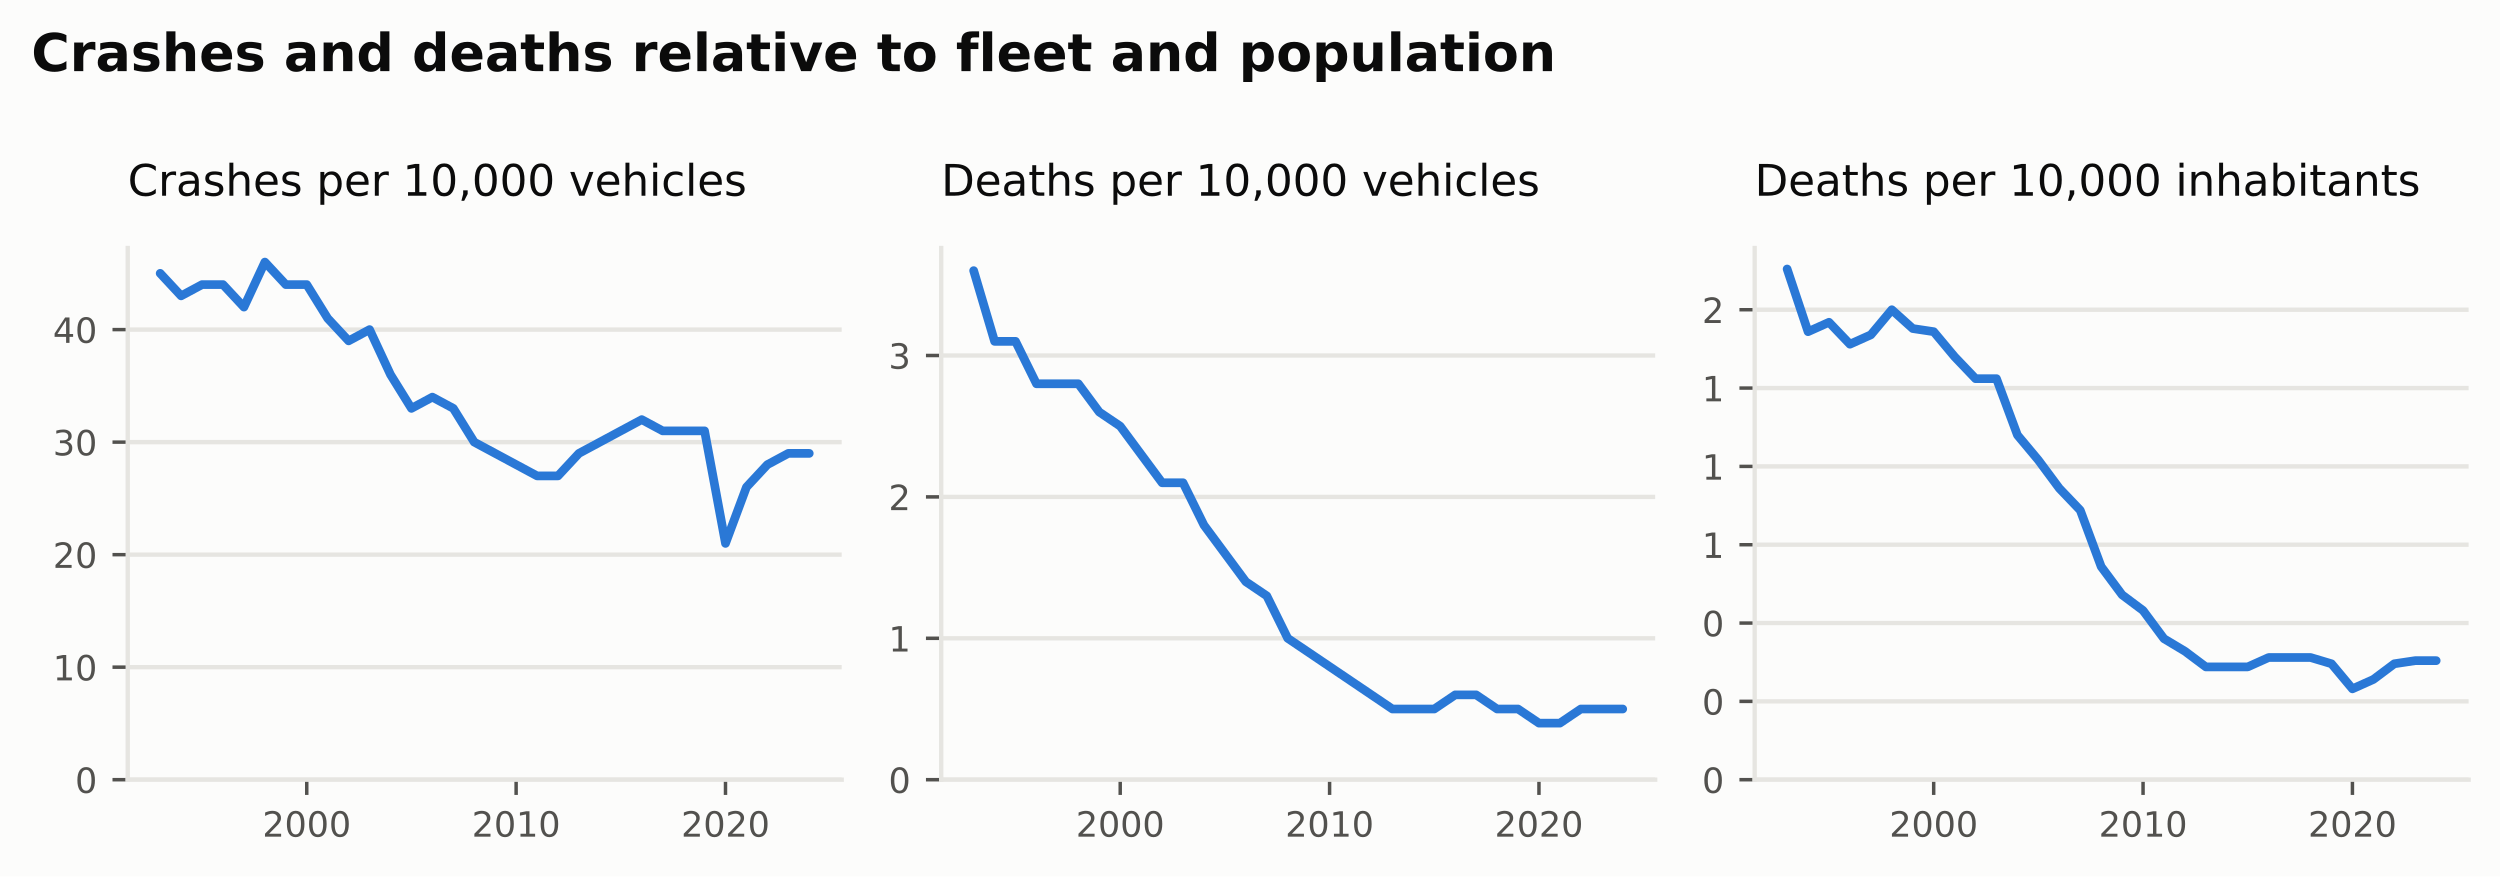
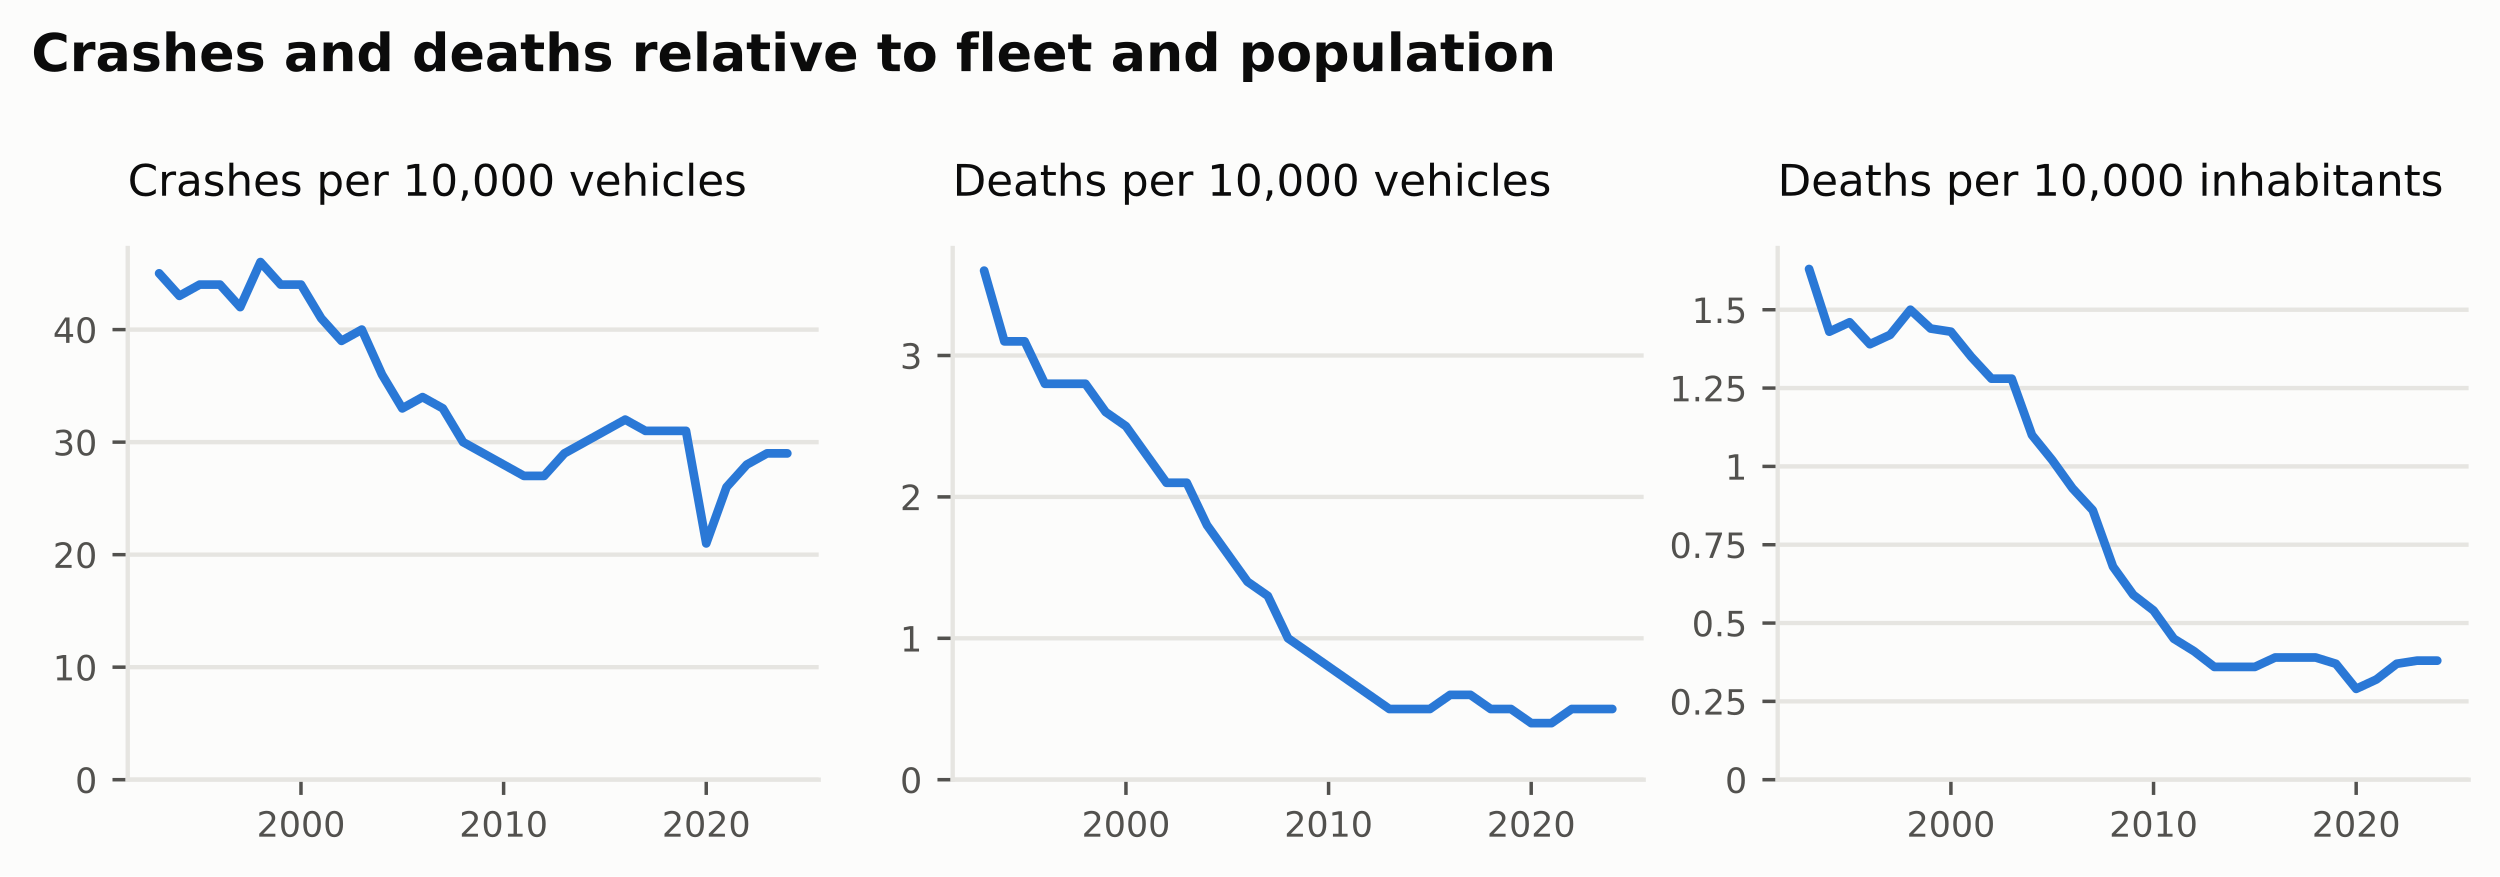
<svg xmlns="http://www.w3.org/2000/svg" xmlns:xlink="http://www.w3.org/1999/xlink" width="573.84pt" height="201.168pt" viewBox="0 0 573.84 201.168" version="1.1">
  <defs>
    <style type="text/css">*{stroke-linejoin: round; stroke-linecap: butt}</style>
  </defs>
  <g id="figure_1">
    <g id="patch_1">
      <path d="M 0 201.168  L 573.84 201.168  L 573.84 0  L 0 0  z " style="fill: #fcfcfb" />
    </g>
    <g id="axes_1">
      <g id="patch_2">
-         <path d="M 29.32 178.968  L 193.2 178.968  L 193.2 56.931  L 29.32 56.931  z " style="fill: #fcfcfb" />
+         <path d="M 29.32 178.968  L 187.92 178.968  L 187.92 56.931  L 29.32 56.931  z " style="fill: #fcfcfb" />
      </g>
      <g id="matplotlib.axis_1">
        <g id="xtick_1">
          <g id="line2d_1">
            <defs>
              <path id="m3a9c350e79" d="M 0 0  L 0 3.5  " style="stroke: #52514e; stroke-width: 0.8" />
            </defs>
            <g>
-               <use xlink:href="#m3a9c350e79" x="70.41" y="178.968" style="fill: #52514e; stroke: #52514e; stroke-width: 0.8" />
+               <use xlink:href="#m3a9c350e79" x="69.086" y="178.968" style="fill: #52514e; stroke: #52514e; stroke-width: 0.8" />
            </g>
          </g>
          <g id="text_1">
-             <text style="font-size: 8px; font-family: 'DejaVu Sans', 'Bitstream Vera Sans', 'Computer Modern Sans Serif', 'Lucida Grande', 'Verdana', 'Geneva', 'Lucid', 'Arial', 'Helvetica', 'Avant Garde', sans-serif; text-anchor: middle; fill: #52514e" x="70.41" y="192.046" transform="rotate(-0 70.41015 192.0461)">2000</text>
+             <text style="font-size: 8px; font-family: 'DejaVu Sans', 'Bitstream Vera Sans', 'Computer Modern Sans Serif', 'Lucida Grande', 'Verdana', 'Geneva', 'Lucid', 'Arial', 'Helvetica', 'Avant Garde', sans-serif; text-anchor: middle; fill: #52514e" x="69.086" y="192.046" transform="rotate(-0 69.08628 192.0461)">2000</text>
          </g>
        </g>
        <g id="xtick_2">
          <g id="line2d_2">
            <g>
-               <use xlink:href="#m3a9c350e79" x="118.469" y="178.968" style="fill: #52514e; stroke: #52514e; stroke-width: 0.8" />
+               <use xlink:href="#m3a9c350e79" x="115.597" y="178.968" style="fill: #52514e; stroke: #52514e; stroke-width: 0.8" />
            </g>
          </g>
          <g id="text_2">
-             <text style="font-size: 8px; font-family: 'DejaVu Sans', 'Bitstream Vera Sans', 'Computer Modern Sans Serif', 'Lucida Grande', 'Verdana', 'Geneva', 'Lucid', 'Arial', 'Helvetica', 'Avant Garde', sans-serif; text-anchor: middle; fill: #52514e" x="118.469" y="192.046" transform="rotate(-0 118.4688 192.0461)">2010</text>
+             <text style="font-size: 8px; font-family: 'DejaVu Sans', 'Bitstream Vera Sans', 'Computer Modern Sans Serif', 'Lucida Grande', 'Verdana', 'Geneva', 'Lucid', 'Arial', 'Helvetica', 'Avant Garde', sans-serif; text-anchor: middle; fill: #52514e" x="115.597" y="192.046" transform="rotate(-0 115.5965 192.0461)">2010</text>
          </g>
        </g>
        <g id="xtick_3">
          <g id="line2d_3">
            <g>
-               <use xlink:href="#m3a9c350e79" x="166.527" y="178.968" style="fill: #52514e; stroke: #52514e; stroke-width: 0.8" />
+               <use xlink:href="#m3a9c350e79" x="162.107" y="178.968" style="fill: #52514e; stroke: #52514e; stroke-width: 0.8" />
            </g>
          </g>
          <g id="text_3">
-             <text style="font-size: 8px; font-family: 'DejaVu Sans', 'Bitstream Vera Sans', 'Computer Modern Sans Serif', 'Lucida Grande', 'Verdana', 'Geneva', 'Lucid', 'Arial', 'Helvetica', 'Avant Garde', sans-serif; text-anchor: middle; fill: #52514e" x="166.527" y="192.046" transform="rotate(-0 166.5274 192.0461)">2020</text>
+             <text style="font-size: 8px; font-family: 'DejaVu Sans', 'Bitstream Vera Sans', 'Computer Modern Sans Serif', 'Lucida Grande', 'Verdana', 'Geneva', 'Lucid', 'Arial', 'Helvetica', 'Avant Garde', sans-serif; text-anchor: middle; fill: #52514e" x="162.107" y="192.046" transform="rotate(-0 162.1068 192.0461)">2020</text>
          </g>
        </g>
      </g>
      <g id="matplotlib.axis_2">
        <g id="ytick_1">
          <g id="line2d_4">
-             <path d="M 29.32 178.968  L 193.2 178.968  " clip-path="url(#pc4647a5c1e)" style="fill: none; stroke: #e6e5e1; stroke-linecap: round" />
+             <path d="M 29.32 178.968  L 187.92 178.968  " clip-path="url(#p9553c15bf9)" style="fill: none; stroke: #e6e5e1; stroke-linecap: round" />
          </g>
          <g id="line2d_5">
            <defs>
              <path id="mdd3c75259f" d="M 0 0  L -3.5 0  " style="stroke: #52514e; stroke-width: 0.8" />
            </defs>
            <g>
              <use xlink:href="#mdd3c75259f" x="29.32" y="178.968" style="fill: #52514e; stroke: #52514e; stroke-width: 0.8" />
            </g>
          </g>
          <g id="text_4">
            <text style="font-size: 8px; font-family: 'DejaVu Sans', 'Bitstream Vera Sans', 'Computer Modern Sans Serif', 'Lucida Grande', 'Verdana', 'Geneva', 'Lucid', 'Arial', 'Helvetica', 'Avant Garde', sans-serif; text-anchor: end; fill: #52514e" x="22.32" y="182.007" transform="rotate(-0 22.32 182.0071)">0</text>
          </g>
        </g>
        <g id="ytick_2">
          <g id="line2d_6">
-             <path d="M 29.32 153.14  L 193.2 153.14  " clip-path="url(#pc4647a5c1e)" style="fill: none; stroke: #e6e5e1; stroke-linecap: round" />
+             <path d="M 29.32 153.14  L 187.92 153.14  " clip-path="url(#p9553c15bf9)" style="fill: none; stroke: #e6e5e1; stroke-linecap: round" />
          </g>
          <g id="line2d_7">
            <g>
              <use xlink:href="#mdd3c75259f" x="29.32" y="153.14" style="fill: #52514e; stroke: #52514e; stroke-width: 0.8" />
            </g>
          </g>
          <g id="text_5">
            <text style="font-size: 8px; font-family: 'DejaVu Sans', 'Bitstream Vera Sans', 'Computer Modern Sans Serif', 'Lucida Grande', 'Verdana', 'Geneva', 'Lucid', 'Arial', 'Helvetica', 'Avant Garde', sans-serif; text-anchor: end; fill: #52514e" x="22.32" y="156.179" transform="rotate(-0 22.32 156.1791)">10</text>
          </g>
        </g>
        <g id="ytick_3">
          <g id="line2d_8">
-             <path d="M 29.32 127.312  L 193.2 127.312  " clip-path="url(#pc4647a5c1e)" style="fill: none; stroke: #e6e5e1; stroke-linecap: round" />
+             <path d="M 29.32 127.312  L 187.92 127.312  " clip-path="url(#p9553c15bf9)" style="fill: none; stroke: #e6e5e1; stroke-linecap: round" />
          </g>
          <g id="line2d_9">
            <g>
              <use xlink:href="#mdd3c75259f" x="29.32" y="127.312" style="fill: #52514e; stroke: #52514e; stroke-width: 0.8" />
            </g>
          </g>
          <g id="text_6">
            <text style="font-size: 8px; font-family: 'DejaVu Sans', 'Bitstream Vera Sans', 'Computer Modern Sans Serif', 'Lucida Grande', 'Verdana', 'Geneva', 'Lucid', 'Arial', 'Helvetica', 'Avant Garde', sans-serif; text-anchor: end; fill: #52514e" x="22.32" y="130.351" transform="rotate(-0 22.32 130.3511)">20</text>
          </g>
        </g>
        <g id="ytick_4">
          <g id="line2d_10">
-             <path d="M 29.32 101.484  L 193.2 101.484  " clip-path="url(#pc4647a5c1e)" style="fill: none; stroke: #e6e5e1; stroke-linecap: round" />
+             <path d="M 29.32 101.484  L 187.92 101.484  " clip-path="url(#p9553c15bf9)" style="fill: none; stroke: #e6e5e1; stroke-linecap: round" />
          </g>
          <g id="line2d_11">
            <g>
              <use xlink:href="#mdd3c75259f" x="29.32" y="101.484" style="fill: #52514e; stroke: #52514e; stroke-width: 0.8" />
            </g>
          </g>
          <g id="text_7">
            <text style="font-size: 8px; font-family: 'DejaVu Sans', 'Bitstream Vera Sans', 'Computer Modern Sans Serif', 'Lucida Grande', 'Verdana', 'Geneva', 'Lucid', 'Arial', 'Helvetica', 'Avant Garde', sans-serif; text-anchor: end; fill: #52514e" x="22.32" y="104.523" transform="rotate(-0 22.32 104.5231)">30</text>
          </g>
        </g>
        <g id="ytick_5">
          <g id="line2d_12">
-             <path d="M 29.32 75.656  L 193.2 75.656  " clip-path="url(#pc4647a5c1e)" style="fill: none; stroke: #e6e5e1; stroke-linecap: round" />
+             <path d="M 29.32 75.656  L 187.92 75.656  " clip-path="url(#p9553c15bf9)" style="fill: none; stroke: #e6e5e1; stroke-linecap: round" />
          </g>
          <g id="line2d_13">
            <g>
              <use xlink:href="#mdd3c75259f" x="29.32" y="75.656" style="fill: #52514e; stroke: #52514e; stroke-width: 0.8" />
            </g>
          </g>
          <g id="text_8">
            <text style="font-size: 8px; font-family: 'DejaVu Sans', 'Bitstream Vera Sans', 'Computer Modern Sans Serif', 'Lucida Grande', 'Verdana', 'Geneva', 'Lucid', 'Arial', 'Helvetica', 'Avant Garde', sans-serif; text-anchor: end; fill: #52514e" x="22.32" y="78.695" transform="rotate(-0 22.32 78.69516)">40</text>
          </g>
        </g>
      </g>
      <g id="line2d_14">
-         <path d="M 36.769 62.742  L 41.575 67.908  L 46.381 65.325  L 51.187 65.325  L 55.993 70.49  L 60.798 60.159  L 65.604 65.325  L 70.41 65.325  L 75.216 73.073  L 80.022 78.239  L 84.828 75.656  L 89.634 85.987  L 94.439 93.736  L 99.245 91.153  L 104.051 93.736  L 108.857 101.484  L 113.663 104.067  L 118.469 106.65  L 123.275 109.232  L 128.081 109.232  L 132.886 104.067  L 137.692 101.484  L 142.498 98.901  L 147.304 96.318  L 152.11 98.901  L 156.916 98.901  L 161.722 98.901  L 166.527 124.729  L 171.333 111.815  L 176.139 106.65  L 180.945 104.067  L 185.751 104.067  " clip-path="url(#pc4647a5c1e)" style="fill: none; stroke: #2a78d6; stroke-width: 2; stroke-linecap: round" />
+         <path d="M 36.529 62.742  L 41.18 67.908  L 45.831 65.325  L 50.482 65.325  L 55.133 70.49  L 59.784 60.159  L 64.435 65.325  L 69.086 65.325  L 73.737 73.073  L 78.388 78.239  L 83.039 75.656  L 87.69 85.987  L 92.341 93.736  L 96.992 91.153  L 101.643 93.736  L 106.294 101.484  L 110.946 104.067  L 115.597 106.65  L 120.248 109.232  L 124.899 109.232  L 129.55 104.067  L 134.201 101.484  L 138.852 98.901  L 143.503 96.318  L 148.154 98.901  L 152.805 98.901  L 157.456 98.901  L 162.107 124.729  L 166.758 111.815  L 171.409 106.65  L 176.06 104.067  L 180.711 104.067  " clip-path="url(#p9553c15bf9)" style="fill: none; stroke: #2a78d6; stroke-width: 2; stroke-linecap: round" />
      </g>
      <g id="patch_3">
        <path d="M 29.32 178.968  L 29.32 56.931  " style="fill: none; stroke: #e6e5e1; stroke-linejoin: miter; stroke-linecap: square" />
      </g>
      <g id="patch_4">
-         <path d="M 29.32 178.968  L 193.2 178.968  " style="fill: none; stroke: #e6e5e1; stroke-linejoin: miter; stroke-linecap: square" />
+         <path d="M 29.32 178.968  L 187.92 178.968  " style="fill: none; stroke: #e6e5e1; stroke-linejoin: miter; stroke-linecap: square" />
      </g>
      <g id="text_9">
        <text style="font-size: 10px; font-family: 'DejaVu Sans', 'Bitstream Vera Sans', 'Computer Modern Sans Serif', 'Lucida Grande', 'Verdana', 'Geneva', 'Lucid', 'Arial', 'Helvetica', 'Avant Garde', sans-serif; text-anchor: start; fill: #0b0b0b" x="29.32" y="44.931" transform="rotate(-0 29.32 44.93081)">Crashes per 10,000 vehicles</text>
      </g>
    </g>
    <g id="axes_2">
      <g id="patch_5">
-         <path d="M 216.04 178.968  L 379.92 178.968  L 379.92 56.931  L 216.04 56.931  z " style="fill: #fcfcfb" />
+         <path d="M 218.68 178.968  L 377.28 178.968  L 377.28 56.931  L 218.68 56.931  z " style="fill: #fcfcfb" />
      </g>
      <g id="matplotlib.axis_3">
        <g id="xtick_4">
          <g id="line2d_15">
            <g>
-               <use xlink:href="#m3a9c350e79" x="257.13" y="178.968" style="fill: #52514e; stroke: #52514e; stroke-width: 0.8" />
+               <use xlink:href="#m3a9c350e79" x="258.446" y="178.968" style="fill: #52514e; stroke: #52514e; stroke-width: 0.8" />
            </g>
          </g>
          <g id="text_10">
-             <text style="font-size: 8px; font-family: 'DejaVu Sans', 'Bitstream Vera Sans', 'Computer Modern Sans Serif', 'Lucida Grande', 'Verdana', 'Geneva', 'Lucid', 'Arial', 'Helvetica', 'Avant Garde', sans-serif; text-anchor: middle; fill: #52514e" x="257.13" y="192.046" transform="rotate(-0 257.1301 192.0461)">2000</text>
+             <text style="font-size: 8px; font-family: 'DejaVu Sans', 'Bitstream Vera Sans', 'Computer Modern Sans Serif', 'Lucida Grande', 'Verdana', 'Geneva', 'Lucid', 'Arial', 'Helvetica', 'Avant Garde', sans-serif; text-anchor: middle; fill: #52514e" x="258.446" y="192.046" transform="rotate(-0 258.4463 192.0461)">2000</text>
          </g>
        </g>
        <g id="xtick_5">
          <g id="line2d_16">
            <g>
-               <use xlink:href="#m3a9c350e79" x="305.189" y="178.968" style="fill: #52514e; stroke: #52514e; stroke-width: 0.8" />
+               <use xlink:href="#m3a9c350e79" x="304.957" y="178.968" style="fill: #52514e; stroke: #52514e; stroke-width: 0.8" />
            </g>
          </g>
          <g id="text_11">
-             <text style="font-size: 8px; font-family: 'DejaVu Sans', 'Bitstream Vera Sans', 'Computer Modern Sans Serif', 'Lucida Grande', 'Verdana', 'Geneva', 'Lucid', 'Arial', 'Helvetica', 'Avant Garde', sans-serif; text-anchor: middle; fill: #52514e" x="305.189" y="192.046" transform="rotate(-0 305.1888 192.0461)">2010</text>
+             <text style="font-size: 8px; font-family: 'DejaVu Sans', 'Bitstream Vera Sans', 'Computer Modern Sans Serif', 'Lucida Grande', 'Verdana', 'Geneva', 'Lucid', 'Arial', 'Helvetica', 'Avant Garde', sans-serif; text-anchor: middle; fill: #52514e" x="304.957" y="192.046" transform="rotate(-0 304.9565 192.0461)">2010</text>
          </g>
        </g>
        <g id="xtick_6">
          <g id="line2d_17">
            <g>
-               <use xlink:href="#m3a9c350e79" x="353.247" y="178.968" style="fill: #52514e; stroke: #52514e; stroke-width: 0.8" />
+               <use xlink:href="#m3a9c350e79" x="351.467" y="178.968" style="fill: #52514e; stroke: #52514e; stroke-width: 0.8" />
            </g>
          </g>
          <g id="text_12">
-             <text style="font-size: 8px; font-family: 'DejaVu Sans', 'Bitstream Vera Sans', 'Computer Modern Sans Serif', 'Lucida Grande', 'Verdana', 'Geneva', 'Lucid', 'Arial', 'Helvetica', 'Avant Garde', sans-serif; text-anchor: middle; fill: #52514e" x="353.247" y="192.046" transform="rotate(-0 353.2474 192.0461)">2020</text>
+             <text style="font-size: 8px; font-family: 'DejaVu Sans', 'Bitstream Vera Sans', 'Computer Modern Sans Serif', 'Lucida Grande', 'Verdana', 'Geneva', 'Lucid', 'Arial', 'Helvetica', 'Avant Garde', sans-serif; text-anchor: middle; fill: #52514e" x="351.467" y="192.046" transform="rotate(-0 351.4668 192.0461)">2020</text>
          </g>
        </g>
      </g>
      <g id="matplotlib.axis_4">
        <g id="ytick_6">
          <g id="line2d_18">
-             <path d="M 216.04 178.968  L 379.92 178.968  " clip-path="url(#pdc880488cc)" style="fill: none; stroke: #e6e5e1; stroke-linecap: round" />
+             <path d="M 218.68 178.968  L 377.28 178.968  " clip-path="url(#pa3dfcfd80e)" style="fill: none; stroke: #e6e5e1; stroke-linecap: round" />
          </g>
          <g id="line2d_19">
            <g>
-               <use xlink:href="#mdd3c75259f" x="216.04" y="178.968" style="fill: #52514e; stroke: #52514e; stroke-width: 0.8" />
+               <use xlink:href="#mdd3c75259f" x="218.68" y="178.968" style="fill: #52514e; stroke: #52514e; stroke-width: 0.8" />
            </g>
          </g>
          <g id="text_13">
-             <text style="font-size: 8px; font-family: 'DejaVu Sans', 'Bitstream Vera Sans', 'Computer Modern Sans Serif', 'Lucida Grande', 'Verdana', 'Geneva', 'Lucid', 'Arial', 'Helvetica', 'Avant Garde', sans-serif; text-anchor: end; fill: #52514e" x="209.04" y="182.007" transform="rotate(-0 209.04 182.0071)">0</text>
+             <text style="font-size: 8px; font-family: 'DejaVu Sans', 'Bitstream Vera Sans', 'Computer Modern Sans Serif', 'Lucida Grande', 'Verdana', 'Geneva', 'Lucid', 'Arial', 'Helvetica', 'Avant Garde', sans-serif; text-anchor: end; fill: #52514e" x="211.68" y="182.007" transform="rotate(-0 211.68 182.0071)">0</text>
          </g>
        </g>
        <g id="ytick_7">
          <g id="line2d_20">
-             <path d="M 216.04 146.511  L 379.92 146.511  " clip-path="url(#pdc880488cc)" style="fill: none; stroke: #e6e5e1; stroke-linecap: round" />
+             <path d="M 218.68 146.511  L 377.28 146.511  " clip-path="url(#pa3dfcfd80e)" style="fill: none; stroke: #e6e5e1; stroke-linecap: round" />
          </g>
          <g id="line2d_21">
            <g>
-               <use xlink:href="#mdd3c75259f" x="216.04" y="146.511" style="fill: #52514e; stroke: #52514e; stroke-width: 0.8" />
+               <use xlink:href="#mdd3c75259f" x="218.68" y="146.511" style="fill: #52514e; stroke: #52514e; stroke-width: 0.8" />
            </g>
          </g>
          <g id="text_14">
-             <text style="font-size: 8px; font-family: 'DejaVu Sans', 'Bitstream Vera Sans', 'Computer Modern Sans Serif', 'Lucida Grande', 'Verdana', 'Geneva', 'Lucid', 'Arial', 'Helvetica', 'Avant Garde', sans-serif; text-anchor: end; fill: #52514e" x="209.04" y="149.55" transform="rotate(-0 209.04 149.5504)">1</text>
+             <text style="font-size: 8px; font-family: 'DejaVu Sans', 'Bitstream Vera Sans', 'Computer Modern Sans Serif', 'Lucida Grande', 'Verdana', 'Geneva', 'Lucid', 'Arial', 'Helvetica', 'Avant Garde', sans-serif; text-anchor: end; fill: #52514e" x="211.68" y="149.55" transform="rotate(-0 211.68 149.5504)">1</text>
          </g>
        </g>
        <g id="ytick_8">
          <g id="line2d_22">
-             <path d="M 216.04 114.055  L 379.92 114.055  " clip-path="url(#pdc880488cc)" style="fill: none; stroke: #e6e5e1; stroke-linecap: round" />
+             <path d="M 218.68 114.055  L 377.28 114.055  " clip-path="url(#pa3dfcfd80e)" style="fill: none; stroke: #e6e5e1; stroke-linecap: round" />
          </g>
          <g id="line2d_23">
            <g>
-               <use xlink:href="#mdd3c75259f" x="216.04" y="114.055" style="fill: #52514e; stroke: #52514e; stroke-width: 0.8" />
+               <use xlink:href="#mdd3c75259f" x="218.68" y="114.055" style="fill: #52514e; stroke: #52514e; stroke-width: 0.8" />
            </g>
          </g>
          <g id="text_15">
-             <text style="font-size: 8px; font-family: 'DejaVu Sans', 'Bitstream Vera Sans', 'Computer Modern Sans Serif', 'Lucida Grande', 'Verdana', 'Geneva', 'Lucid', 'Arial', 'Helvetica', 'Avant Garde', sans-serif; text-anchor: end; fill: #52514e" x="209.04" y="117.094" transform="rotate(-0 209.04 117.0937)">2</text>
+             <text style="font-size: 8px; font-family: 'DejaVu Sans', 'Bitstream Vera Sans', 'Computer Modern Sans Serif', 'Lucida Grande', 'Verdana', 'Geneva', 'Lucid', 'Arial', 'Helvetica', 'Avant Garde', sans-serif; text-anchor: end; fill: #52514e" x="211.68" y="117.094" transform="rotate(-0 211.68 117.0937)">2</text>
          </g>
        </g>
        <g id="ytick_9">
          <g id="line2d_24">
-             <path d="M 216.04 81.598  L 379.92 81.598  " clip-path="url(#pdc880488cc)" style="fill: none; stroke: #e6e5e1; stroke-linecap: round" />
+             <path d="M 218.68 81.598  L 377.28 81.598  " clip-path="url(#pa3dfcfd80e)" style="fill: none; stroke: #e6e5e1; stroke-linecap: round" />
          </g>
          <g id="line2d_25">
            <g>
-               <use xlink:href="#mdd3c75259f" x="216.04" y="81.598" style="fill: #52514e; stroke: #52514e; stroke-width: 0.8" />
+               <use xlink:href="#mdd3c75259f" x="218.68" y="81.598" style="fill: #52514e; stroke: #52514e; stroke-width: 0.8" />
            </g>
          </g>
          <g id="text_16">
-             <text style="font-size: 8px; font-family: 'DejaVu Sans', 'Bitstream Vera Sans', 'Computer Modern Sans Serif', 'Lucida Grande', 'Verdana', 'Geneva', 'Lucid', 'Arial', 'Helvetica', 'Avant Garde', sans-serif; text-anchor: end; fill: #52514e" x="209.04" y="84.637" transform="rotate(-0 209.04 84.63697)">3</text>
+             <text style="font-size: 8px; font-family: 'DejaVu Sans', 'Bitstream Vera Sans', 'Computer Modern Sans Serif', 'Lucida Grande', 'Verdana', 'Geneva', 'Lucid', 'Arial', 'Helvetica', 'Avant Garde', sans-serif; text-anchor: end; fill: #52514e" x="211.68" y="84.637" transform="rotate(-0 211.68 84.63697)">3</text>
          </g>
        </g>
      </g>
      <g id="line2d_26">
-         <path d="M 223.489 62.124  L 228.295 78.352  L 233.101 78.352  L 237.907 88.089  L 242.713 88.089  L 247.518 88.089  L 252.324 94.581  L 257.13 97.826  L 261.936 104.318  L 266.742 110.809  L 271.548 110.809  L 276.354 120.546  L 281.159 127.037  L 285.965 133.529  L 290.771 136.774  L 295.577 146.511  L 300.383 149.757  L 305.189 153.003  L 309.995 156.248  L 314.801 159.494  L 319.606 162.74  L 324.412 162.74  L 329.218 162.74  L 334.024 159.494  L 338.83 159.494  L 343.636 162.74  L 348.442 162.74  L 353.247 165.985  L 358.053 165.985  L 362.859 162.74  L 367.665 162.74  L 372.471 162.74  " clip-path="url(#pdc880488cc)" style="fill: none; stroke: #2a78d6; stroke-width: 2; stroke-linecap: round" />
+         <path d="M 225.889 62.124  L 230.54 78.352  L 235.191 78.352  L 239.842 88.089  L 244.493 88.089  L 249.144 88.089  L 253.795 94.581  L 258.446 97.826  L 263.097 104.318  L 267.748 110.809  L 272.399 110.809  L 277.05 120.546  L 281.701 127.037  L 286.352 133.529  L 291.003 136.774  L 295.654 146.511  L 300.306 149.757  L 304.957 153.003  L 309.608 156.248  L 314.259 159.494  L 318.91 162.74  L 323.561 162.74  L 328.212 162.74  L 332.863 159.494  L 337.514 159.494  L 342.165 162.74  L 346.816 162.74  L 351.467 165.985  L 356.118 165.985  L 360.769 162.74  L 365.42 162.74  L 370.071 162.74  " clip-path="url(#pa3dfcfd80e)" style="fill: none; stroke: #2a78d6; stroke-width: 2; stroke-linecap: round" />
      </g>
      <g id="patch_6">
-         <path d="M 216.04 178.968  L 216.04 56.931  " style="fill: none; stroke: #e6e5e1; stroke-linejoin: miter; stroke-linecap: square" />
+         <path d="M 218.68 178.968  L 218.68 56.931  " style="fill: none; stroke: #e6e5e1; stroke-linejoin: miter; stroke-linecap: square" />
      </g>
      <g id="patch_7">
-         <path d="M 216.04 178.968  L 379.92 178.968  " style="fill: none; stroke: #e6e5e1; stroke-linejoin: miter; stroke-linecap: square" />
+         <path d="M 218.68 178.968  L 377.28 178.968  " style="fill: none; stroke: #e6e5e1; stroke-linejoin: miter; stroke-linecap: square" />
      </g>
      <g id="text_17">
-         <text style="font-size: 10px; font-family: 'DejaVu Sans', 'Bitstream Vera Sans', 'Computer Modern Sans Serif', 'Lucida Grande', 'Verdana', 'Geneva', 'Lucid', 'Arial', 'Helvetica', 'Avant Garde', sans-serif; text-anchor: start; fill: #0b0b0b" x="216.04" y="44.931" transform="rotate(-0 216.04 44.93081)">Deaths per 10,000 vehicles</text>
+         <text style="font-size: 10px; font-family: 'DejaVu Sans', 'Bitstream Vera Sans', 'Computer Modern Sans Serif', 'Lucida Grande', 'Verdana', 'Geneva', 'Lucid', 'Arial', 'Helvetica', 'Avant Garde', sans-serif; text-anchor: start; fill: #0b0b0b" x="218.68" y="44.931" transform="rotate(-0 218.68 44.93081)">Deaths per 10,000 vehicles</text>
      </g>
    </g>
    <g id="axes_3">
      <g id="patch_8">
-         <path d="M 402.76 178.968  L 566.64 178.968  L 566.64 56.931  L 402.76 56.931  z " style="fill: #fcfcfb" />
+         <path d="M 408.04 178.968  L 566.64 178.968  L 566.64 56.931  L 408.04 56.931  z " style="fill: #fcfcfb" />
      </g>
      <g id="matplotlib.axis_5">
        <g id="xtick_7">
          <g id="line2d_27">
            <g>
-               <use xlink:href="#m3a9c350e79" x="443.85" y="178.968" style="fill: #52514e; stroke: #52514e; stroke-width: 0.8" />
+               <use xlink:href="#m3a9c350e79" x="447.806" y="178.968" style="fill: #52514e; stroke: #52514e; stroke-width: 0.8" />
            </g>
          </g>
          <g id="text_18">
-             <text style="font-size: 8px; font-family: 'DejaVu Sans', 'Bitstream Vera Sans', 'Computer Modern Sans Serif', 'Lucida Grande', 'Verdana', 'Geneva', 'Lucid', 'Arial', 'Helvetica', 'Avant Garde', sans-serif; text-anchor: middle; fill: #52514e" x="443.85" y="192.046" transform="rotate(-0 443.8501 192.0461)">2000</text>
+             <text style="font-size: 8px; font-family: 'DejaVu Sans', 'Bitstream Vera Sans', 'Computer Modern Sans Serif', 'Lucida Grande', 'Verdana', 'Geneva', 'Lucid', 'Arial', 'Helvetica', 'Avant Garde', sans-serif; text-anchor: middle; fill: #52514e" x="447.806" y="192.046" transform="rotate(-0 447.8063 192.0461)">2000</text>
          </g>
        </g>
        <g id="xtick_8">
          <g id="line2d_28">
            <g>
-               <use xlink:href="#m3a9c350e79" x="491.909" y="178.968" style="fill: #52514e; stroke: #52514e; stroke-width: 0.8" />
+               <use xlink:href="#m3a9c350e79" x="494.317" y="178.968" style="fill: #52514e; stroke: #52514e; stroke-width: 0.8" />
            </g>
          </g>
          <g id="text_19">
-             <text style="font-size: 8px; font-family: 'DejaVu Sans', 'Bitstream Vera Sans', 'Computer Modern Sans Serif', 'Lucida Grande', 'Verdana', 'Geneva', 'Lucid', 'Arial', 'Helvetica', 'Avant Garde', sans-serif; text-anchor: middle; fill: #52514e" x="491.909" y="192.046" transform="rotate(-0 491.9088 192.0461)">2010</text>
+             <text style="font-size: 8px; font-family: 'DejaVu Sans', 'Bitstream Vera Sans', 'Computer Modern Sans Serif', 'Lucida Grande', 'Verdana', 'Geneva', 'Lucid', 'Arial', 'Helvetica', 'Avant Garde', sans-serif; text-anchor: middle; fill: #52514e" x="494.317" y="192.046" transform="rotate(-0 494.3165 192.0461)">2010</text>
          </g>
        </g>
        <g id="xtick_9">
          <g id="line2d_29">
            <g>
-               <use xlink:href="#m3a9c350e79" x="539.967" y="178.968" style="fill: #52514e; stroke: #52514e; stroke-width: 0.8" />
+               <use xlink:href="#m3a9c350e79" x="540.827" y="178.968" style="fill: #52514e; stroke: #52514e; stroke-width: 0.8" />
            </g>
          </g>
          <g id="text_20">
-             <text style="font-size: 8px; font-family: 'DejaVu Sans', 'Bitstream Vera Sans', 'Computer Modern Sans Serif', 'Lucida Grande', 'Verdana', 'Geneva', 'Lucid', 'Arial', 'Helvetica', 'Avant Garde', sans-serif; text-anchor: middle; fill: #52514e" x="539.967" y="192.046" transform="rotate(-0 539.9674 192.0461)">2020</text>
+             <text style="font-size: 8px; font-family: 'DejaVu Sans', 'Bitstream Vera Sans', 'Computer Modern Sans Serif', 'Lucida Grande', 'Verdana', 'Geneva', 'Lucid', 'Arial', 'Helvetica', 'Avant Garde', sans-serif; text-anchor: middle; fill: #52514e" x="540.827" y="192.046" transform="rotate(-0 540.8268 192.0461)">2020</text>
          </g>
        </g>
      </g>
      <g id="matplotlib.axis_6">
        <g id="ytick_10">
          <g id="line2d_30">
-             <path d="M 402.76 178.968  L 566.64 178.968  " clip-path="url(#pf202f0d43f)" style="fill: none; stroke: #e6e5e1; stroke-linecap: round" />
+             <path d="M 408.04 178.968  L 566.64 178.968  " clip-path="url(#p36fd0e0232)" style="fill: none; stroke: #e6e5e1; stroke-linecap: round" />
          </g>
          <g id="line2d_31">
            <g>
-               <use xlink:href="#mdd3c75259f" x="402.76" y="178.968" style="fill: #52514e; stroke: #52514e; stroke-width: 0.8" />
+               <use xlink:href="#mdd3c75259f" x="408.04" y="178.968" style="fill: #52514e; stroke: #52514e; stroke-width: 0.8" />
            </g>
          </g>
          <g id="text_21">
-             <text style="font-size: 8px; font-family: 'DejaVu Sans', 'Bitstream Vera Sans', 'Computer Modern Sans Serif', 'Lucida Grande', 'Verdana', 'Geneva', 'Lucid', 'Arial', 'Helvetica', 'Avant Garde', sans-serif; text-anchor: end; fill: #52514e" x="395.76" y="182.007" transform="rotate(-0 395.76 182.0071)">0</text>
+             <text style="font-size: 8px; font-family: 'DejaVu Sans', 'Bitstream Vera Sans', 'Computer Modern Sans Serif', 'Lucida Grande', 'Verdana', 'Geneva', 'Lucid', 'Arial', 'Helvetica', 'Avant Garde', sans-serif; text-anchor: end; fill: #52514e" x="401.04" y="182.007" transform="rotate(-0 401.04 182.0071)">0</text>
          </g>
        </g>
        <g id="ytick_11">
          <g id="line2d_32">
-             <path d="M 402.76 160.99  L 566.64 160.99  " clip-path="url(#pf202f0d43f)" style="fill: none; stroke: #e6e5e1; stroke-linecap: round" />
+             <path d="M 408.04 160.99  L 566.64 160.99  " clip-path="url(#p36fd0e0232)" style="fill: none; stroke: #e6e5e1; stroke-linecap: round" />
          </g>
          <g id="line2d_33">
            <g>
-               <use xlink:href="#mdd3c75259f" x="402.76" y="160.99" style="fill: #52514e; stroke: #52514e; stroke-width: 0.8" />
+               <use xlink:href="#mdd3c75259f" x="408.04" y="160.99" style="fill: #52514e; stroke: #52514e; stroke-width: 0.8" />
            </g>
          </g>
          <g id="text_22">
-             <text style="font-size: 8px; font-family: 'DejaVu Sans', 'Bitstream Vera Sans', 'Computer Modern Sans Serif', 'Lucida Grande', 'Verdana', 'Geneva', 'Lucid', 'Arial', 'Helvetica', 'Avant Garde', sans-serif; text-anchor: end; fill: #52514e" x="395.76" y="164.029" transform="rotate(-0 395.76 164.0287)">0</text>
+             <text style="font-size: 8px; font-family: 'DejaVu Sans', 'Bitstream Vera Sans', 'Computer Modern Sans Serif', 'Lucida Grande', 'Verdana', 'Geneva', 'Lucid', 'Arial', 'Helvetica', 'Avant Garde', sans-serif; text-anchor: end; fill: #52514e" x="401.04" y="164.029" transform="rotate(-0 401.04 164.0287)">0.25</text>
          </g>
        </g>
        <g id="ytick_12">
          <g id="line2d_34">
-             <path d="M 402.76 143.011  L 566.64 143.011  " clip-path="url(#pf202f0d43f)" style="fill: none; stroke: #e6e5e1; stroke-linecap: round" />
+             <path d="M 408.04 143.011  L 566.64 143.011  " clip-path="url(#p36fd0e0232)" style="fill: none; stroke: #e6e5e1; stroke-linecap: round" />
          </g>
          <g id="line2d_35">
            <g>
-               <use xlink:href="#mdd3c75259f" x="402.76" y="143.011" style="fill: #52514e; stroke: #52514e; stroke-width: 0.8" />
+               <use xlink:href="#mdd3c75259f" x="408.04" y="143.011" style="fill: #52514e; stroke: #52514e; stroke-width: 0.8" />
            </g>
          </g>
          <g id="text_23">
-             <text style="font-size: 8px; font-family: 'DejaVu Sans', 'Bitstream Vera Sans', 'Computer Modern Sans Serif', 'Lucida Grande', 'Verdana', 'Geneva', 'Lucid', 'Arial', 'Helvetica', 'Avant Garde', sans-serif; text-anchor: end; fill: #52514e" x="395.76" y="146.05" transform="rotate(-0 395.76 146.0503)">0</text>
+             <text style="font-size: 8px; font-family: 'DejaVu Sans', 'Bitstream Vera Sans', 'Computer Modern Sans Serif', 'Lucida Grande', 'Verdana', 'Geneva', 'Lucid', 'Arial', 'Helvetica', 'Avant Garde', sans-serif; text-anchor: end; fill: #52514e" x="401.04" y="146.05" transform="rotate(-0 401.04 146.0503)">0.5</text>
          </g>
        </g>
        <g id="ytick_13">
          <g id="line2d_36">
-             <path d="M 402.76 125.033  L 566.64 125.033  " clip-path="url(#pf202f0d43f)" style="fill: none; stroke: #e6e5e1; stroke-linecap: round" />
+             <path d="M 408.04 125.033  L 566.64 125.033  " clip-path="url(#p36fd0e0232)" style="fill: none; stroke: #e6e5e1; stroke-linecap: round" />
          </g>
          <g id="line2d_37">
            <g>
-               <use xlink:href="#mdd3c75259f" x="402.76" y="125.033" style="fill: #52514e; stroke: #52514e; stroke-width: 0.8" />
+               <use xlink:href="#mdd3c75259f" x="408.04" y="125.033" style="fill: #52514e; stroke: #52514e; stroke-width: 0.8" />
            </g>
          </g>
          <g id="text_24">
-             <text style="font-size: 8px; font-family: 'DejaVu Sans', 'Bitstream Vera Sans', 'Computer Modern Sans Serif', 'Lucida Grande', 'Verdana', 'Geneva', 'Lucid', 'Arial', 'Helvetica', 'Avant Garde', sans-serif; text-anchor: end; fill: #52514e" x="395.76" y="128.072" transform="rotate(-0 395.76 128.0719)">1</text>
+             <text style="font-size: 8px; font-family: 'DejaVu Sans', 'Bitstream Vera Sans', 'Computer Modern Sans Serif', 'Lucida Grande', 'Verdana', 'Geneva', 'Lucid', 'Arial', 'Helvetica', 'Avant Garde', sans-serif; text-anchor: end; fill: #52514e" x="401.04" y="128.072" transform="rotate(-0 401.04 128.0719)">0.75</text>
          </g>
        </g>
        <g id="ytick_14">
          <g id="line2d_38">
-             <path d="M 402.76 107.055  L 566.64 107.055  " clip-path="url(#pf202f0d43f)" style="fill: none; stroke: #e6e5e1; stroke-linecap: round" />
+             <path d="M 408.04 107.055  L 566.64 107.055  " clip-path="url(#p36fd0e0232)" style="fill: none; stroke: #e6e5e1; stroke-linecap: round" />
          </g>
          <g id="line2d_39">
            <g>
-               <use xlink:href="#mdd3c75259f" x="402.76" y="107.055" style="fill: #52514e; stroke: #52514e; stroke-width: 0.8" />
+               <use xlink:href="#mdd3c75259f" x="408.04" y="107.055" style="fill: #52514e; stroke: #52514e; stroke-width: 0.8" />
            </g>
          </g>
          <g id="text_25">
-             <text style="font-size: 8px; font-family: 'DejaVu Sans', 'Bitstream Vera Sans', 'Computer Modern Sans Serif', 'Lucida Grande', 'Verdana', 'Geneva', 'Lucid', 'Arial', 'Helvetica', 'Avant Garde', sans-serif; text-anchor: end; fill: #52514e" x="395.76" y="110.094" transform="rotate(-0 395.76 110.0936)">1</text>
+             <text style="font-size: 8px; font-family: 'DejaVu Sans', 'Bitstream Vera Sans', 'Computer Modern Sans Serif', 'Lucida Grande', 'Verdana', 'Geneva', 'Lucid', 'Arial', 'Helvetica', 'Avant Garde', sans-serif; text-anchor: end; fill: #52514e" x="401.04" y="110.094" transform="rotate(-0 401.04 110.0936)">1</text>
          </g>
        </g>
        <g id="ytick_15">
          <g id="line2d_40">
-             <path d="M 402.76 89.076  L 566.64 89.076  " clip-path="url(#pf202f0d43f)" style="fill: none; stroke: #e6e5e1; stroke-linecap: round" />
+             <path d="M 408.04 89.076  L 566.64 89.076  " clip-path="url(#p36fd0e0232)" style="fill: none; stroke: #e6e5e1; stroke-linecap: round" />
          </g>
          <g id="line2d_41">
            <g>
-               <use xlink:href="#mdd3c75259f" x="402.76" y="89.076" style="fill: #52514e; stroke: #52514e; stroke-width: 0.8" />
+               <use xlink:href="#mdd3c75259f" x="408.04" y="89.076" style="fill: #52514e; stroke: #52514e; stroke-width: 0.8" />
            </g>
          </g>
          <g id="text_26">
-             <text style="font-size: 8px; font-family: 'DejaVu Sans', 'Bitstream Vera Sans', 'Computer Modern Sans Serif', 'Lucida Grande', 'Verdana', 'Geneva', 'Lucid', 'Arial', 'Helvetica', 'Avant Garde', sans-serif; text-anchor: end; fill: #52514e" x="395.76" y="92.115" transform="rotate(-0 395.76 92.1152)">1</text>
+             <text style="font-size: 8px; font-family: 'DejaVu Sans', 'Bitstream Vera Sans', 'Computer Modern Sans Serif', 'Lucida Grande', 'Verdana', 'Geneva', 'Lucid', 'Arial', 'Helvetica', 'Avant Garde', sans-serif; text-anchor: end; fill: #52514e" x="401.04" y="92.115" transform="rotate(-0 401.04 92.1152)">1.25</text>
          </g>
        </g>
        <g id="ytick_16">
          <g id="line2d_42">
-             <path d="M 402.76 71.098  L 566.64 71.098  " clip-path="url(#pf202f0d43f)" style="fill: none; stroke: #e6e5e1; stroke-linecap: round" />
+             <path d="M 408.04 71.098  L 566.64 71.098  " clip-path="url(#p36fd0e0232)" style="fill: none; stroke: #e6e5e1; stroke-linecap: round" />
          </g>
          <g id="line2d_43">
            <g>
-               <use xlink:href="#mdd3c75259f" x="402.76" y="71.098" style="fill: #52514e; stroke: #52514e; stroke-width: 0.8" />
+               <use xlink:href="#mdd3c75259f" x="408.04" y="71.098" style="fill: #52514e; stroke: #52514e; stroke-width: 0.8" />
            </g>
          </g>
          <g id="text_27">
-             <text style="font-size: 8px; font-family: 'DejaVu Sans', 'Bitstream Vera Sans', 'Computer Modern Sans Serif', 'Lucida Grande', 'Verdana', 'Geneva', 'Lucid', 'Arial', 'Helvetica', 'Avant Garde', sans-serif; text-anchor: end; fill: #52514e" x="395.76" y="74.137" transform="rotate(-0 395.76 74.13683)">2</text>
+             <text style="font-size: 8px; font-family: 'DejaVu Sans', 'Bitstream Vera Sans', 'Computer Modern Sans Serif', 'Lucida Grande', 'Verdana', 'Geneva', 'Lucid', 'Arial', 'Helvetica', 'Avant Garde', sans-serif; text-anchor: end; fill: #52514e" x="401.04" y="74.137" transform="rotate(-0 401.04 74.13683)">1.5</text>
          </g>
        </g>
      </g>
      <g id="line2d_44">
-         <path d="M 410.209 61.749  L 415.015 76.132  L 419.821 73.974  L 424.627 79.008  L 429.433 76.851  L 434.238 71.098  L 439.044 75.413  L 443.85 76.132  L 448.656 81.885  L 453.462 86.919  L 458.268 86.919  L 463.074 99.863  L 467.879 105.616  L 472.685 112.088  L 477.491 117.122  L 482.297 130.067  L 487.103 136.539  L 491.909 140.135  L 496.715 146.607  L 501.521 149.483  L 506.326 153.079  L 511.132 153.079  L 515.938 153.079  L 520.744 150.922  L 525.55 150.922  L 530.356 150.922  L 535.162 152.36  L 539.967 158.113  L 544.773 155.956  L 549.579 152.36  L 554.385 151.641  L 559.191 151.641  " clip-path="url(#pf202f0d43f)" style="fill: none; stroke: #2a78d6; stroke-width: 2; stroke-linecap: round" />
+         <path d="M 415.249 61.749  L 419.9 76.132  L 424.551 73.974  L 429.202 79.008  L 433.853 76.851  L 438.504 71.098  L 443.155 75.413  L 447.806 76.132  L 452.457 81.885  L 457.108 86.919  L 461.759 86.919  L 466.41 99.863  L 471.061 105.616  L 475.712 112.088  L 480.363 117.122  L 485.014 130.067  L 489.666 136.539  L 494.317 140.135  L 498.968 146.607  L 503.619 149.483  L 508.27 153.079  L 512.921 153.079  L 517.572 153.079  L 522.223 150.922  L 526.874 150.922  L 531.525 150.922  L 536.176 152.36  L 540.827 158.113  L 545.478 155.956  L 550.129 152.36  L 554.78 151.641  L 559.431 151.641  " clip-path="url(#p36fd0e0232)" style="fill: none; stroke: #2a78d6; stroke-width: 2; stroke-linecap: round" />
      </g>
      <g id="patch_9">
-         <path d="M 402.76 178.968  L 402.76 56.931  " style="fill: none; stroke: #e6e5e1; stroke-linejoin: miter; stroke-linecap: square" />
+         <path d="M 408.04 178.968  L 408.04 56.931  " style="fill: none; stroke: #e6e5e1; stroke-linejoin: miter; stroke-linecap: square" />
      </g>
      <g id="patch_10">
-         <path d="M 402.76 178.968  L 566.64 178.968  " style="fill: none; stroke: #e6e5e1; stroke-linejoin: miter; stroke-linecap: square" />
+         <path d="M 408.04 178.968  L 566.64 178.968  " style="fill: none; stroke: #e6e5e1; stroke-linejoin: miter; stroke-linecap: square" />
      </g>
      <g id="text_28">
-         <text style="font-size: 10px; font-family: 'DejaVu Sans', 'Bitstream Vera Sans', 'Computer Modern Sans Serif', 'Lucida Grande', 'Verdana', 'Geneva', 'Lucid', 'Arial', 'Helvetica', 'Avant Garde', sans-serif; text-anchor: start; fill: #0b0b0b" x="402.76" y="44.931" transform="rotate(-0 402.76 44.93081)">Deaths per 10,000 inhabitants</text>
+         <text style="font-size: 10px; font-family: 'DejaVu Sans', 'Bitstream Vera Sans', 'Computer Modern Sans Serif', 'Lucida Grande', 'Verdana', 'Geneva', 'Lucid', 'Arial', 'Helvetica', 'Avant Garde', sans-serif; text-anchor: start; fill: #0b0b0b" x="408.04" y="44.931" transform="rotate(-0 408.04 44.93081)">Deaths per 10,000 inhabitants</text>
      </g>
    </g>
    <g id="text_29">
      <text style="font-weight: 700; font-size: 12px; font-family: 'DejaVu Sans', 'Bitstream Vera Sans', 'Computer Modern Sans Serif', 'Lucida Grande', 'Verdana', 'Geneva', 'Lucid', 'Arial', 'Helvetica', 'Avant Garde', sans-serif; text-anchor: start; fill: #0b0b0b" x="7.2" y="16.318" transform="rotate(-0 7.2 16.31812)">Crashes and deaths relative to fleet and population</text>
    </g>
  </g>
  <defs>
-     <clipPath id="pc4647a5c1e">
-       <rect x="29.32" y="56.931" width="163.88" height="122.037" />
+     <clipPath id="p9553c15bf9">
+       <rect x="29.32" y="56.931" width="158.6" height="122.037" />
    </clipPath>
-     <clipPath id="pdc880488cc">
-       <rect x="216.04" y="56.931" width="163.88" height="122.037" />
+     <clipPath id="pa3dfcfd80e">
+       <rect x="218.68" y="56.931" width="158.6" height="122.037" />
    </clipPath>
-     <clipPath id="pf202f0d43f">
-       <rect x="402.76" y="56.931" width="163.88" height="122.037" />
+     <clipPath id="p36fd0e0232">
+       <rect x="408.04" y="56.931" width="158.6" height="122.037" />
    </clipPath>
  </defs>
</svg>
